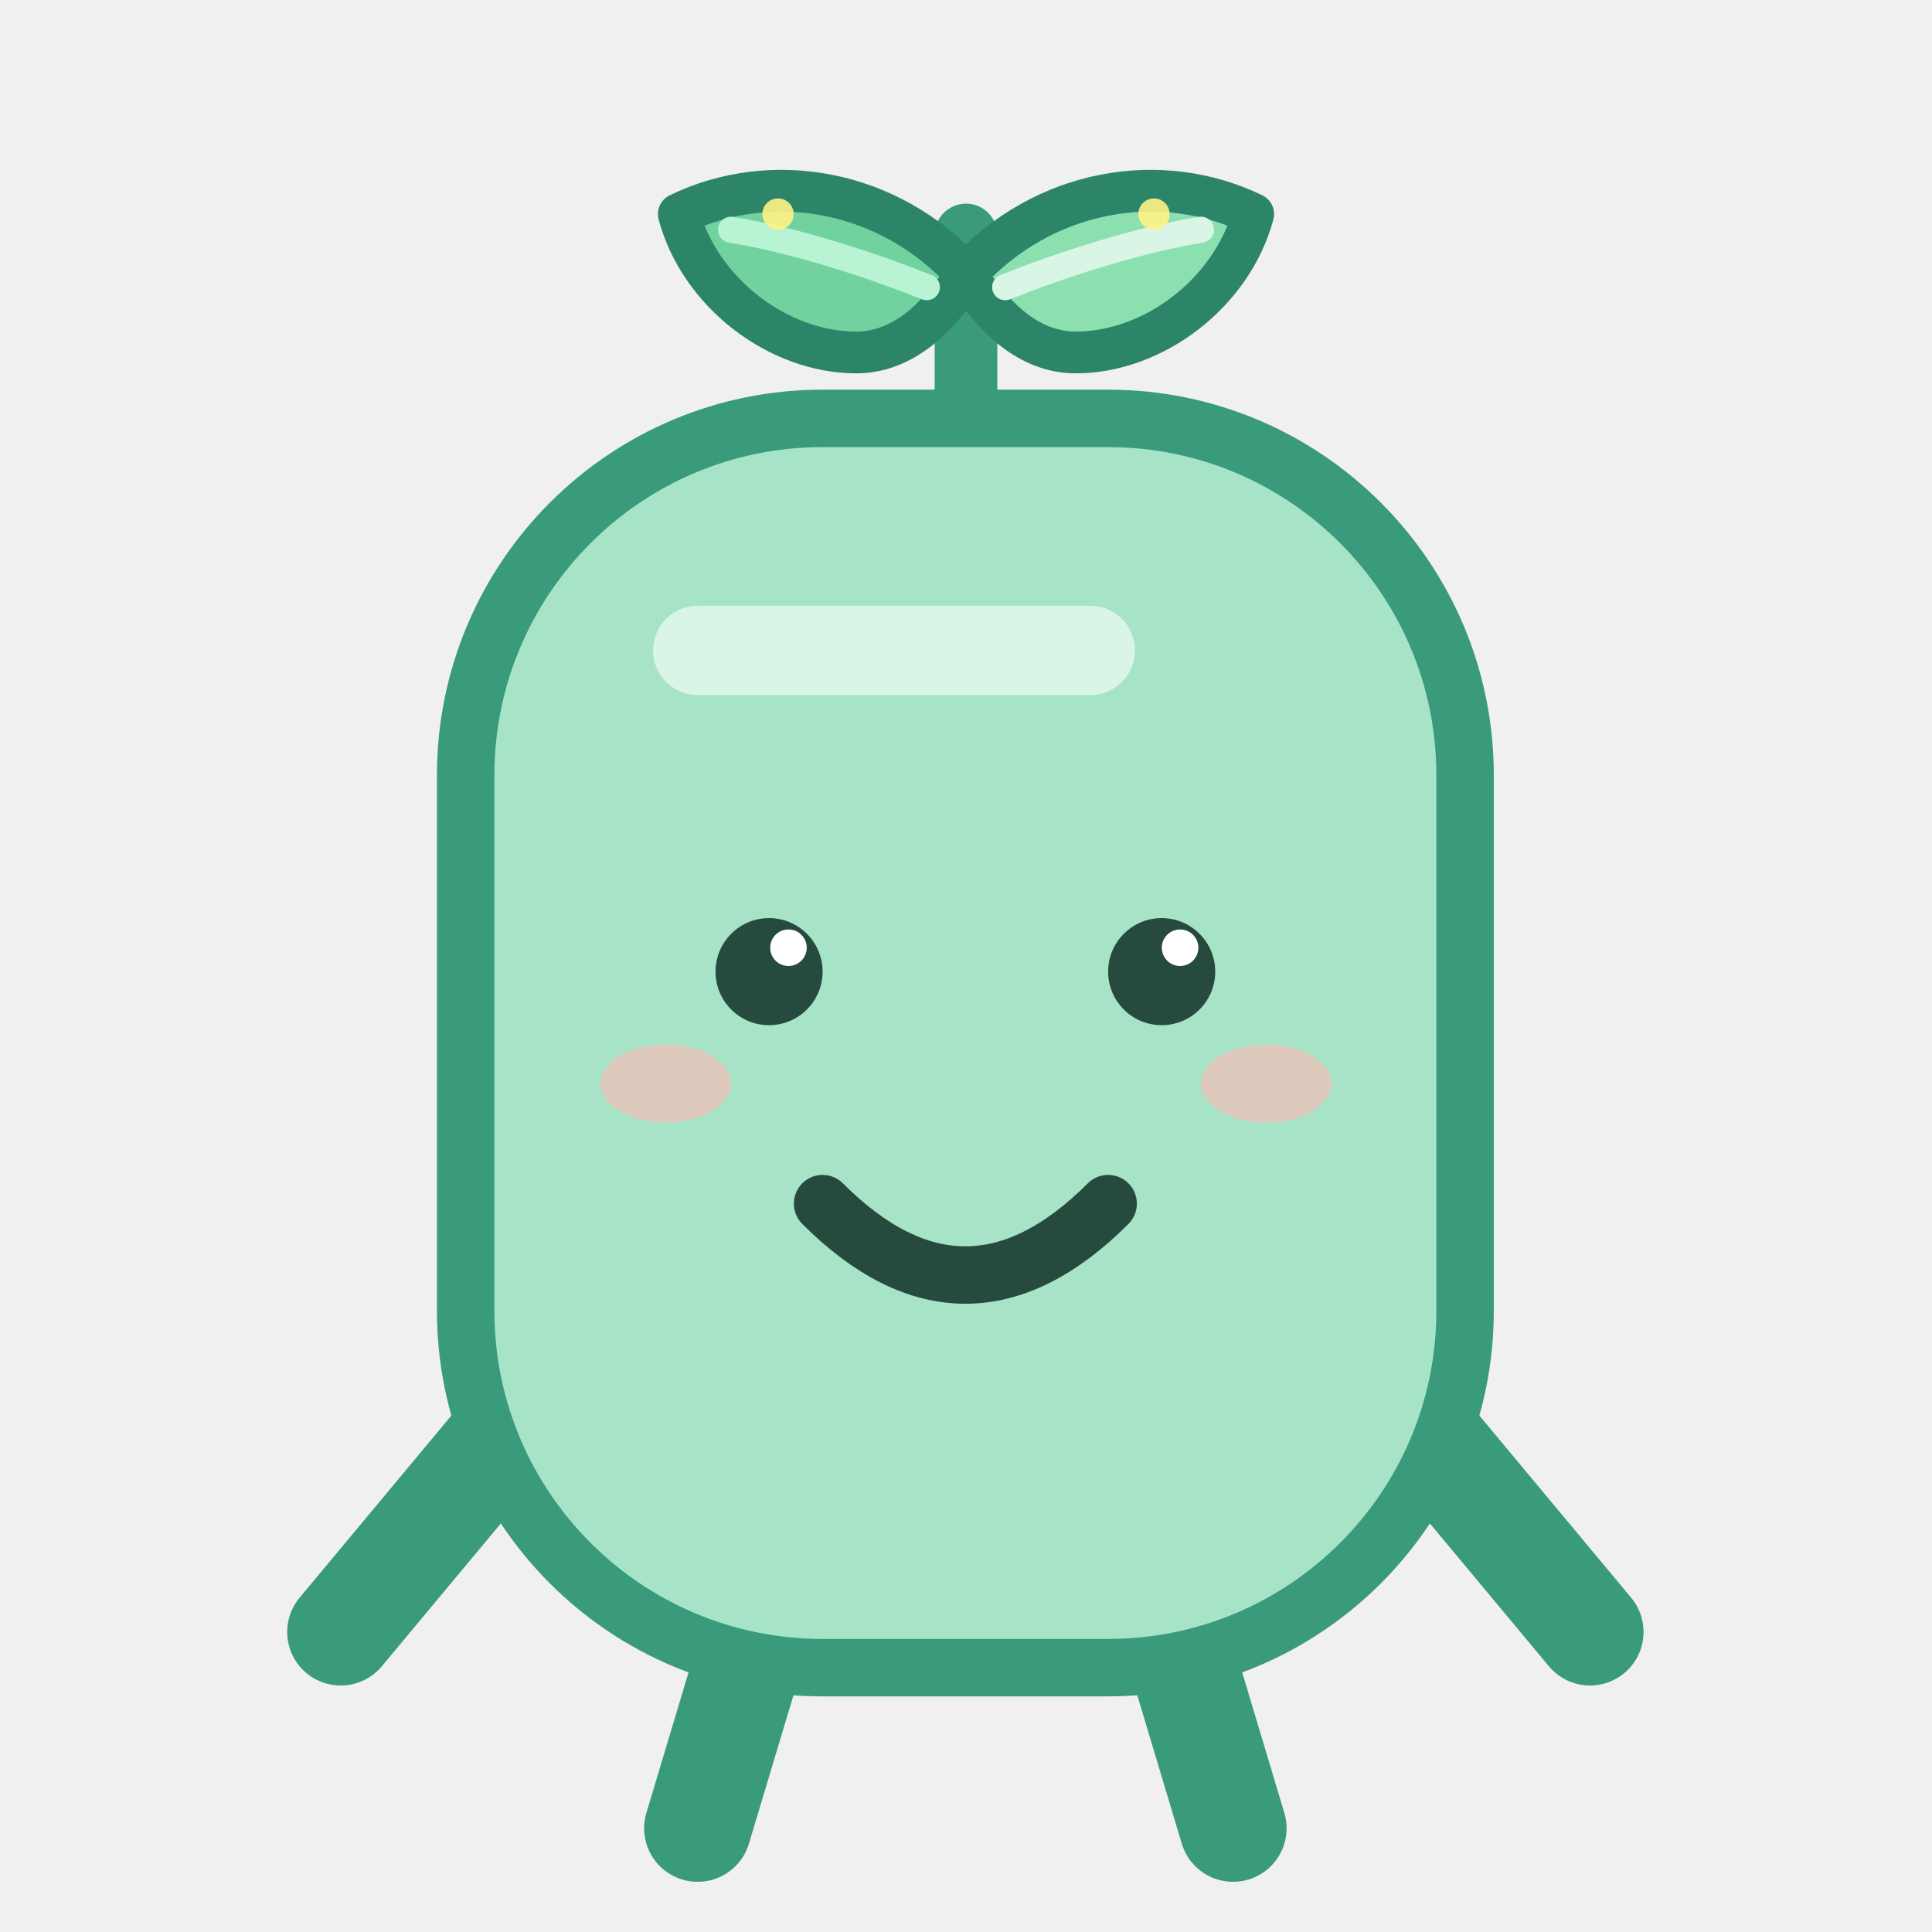
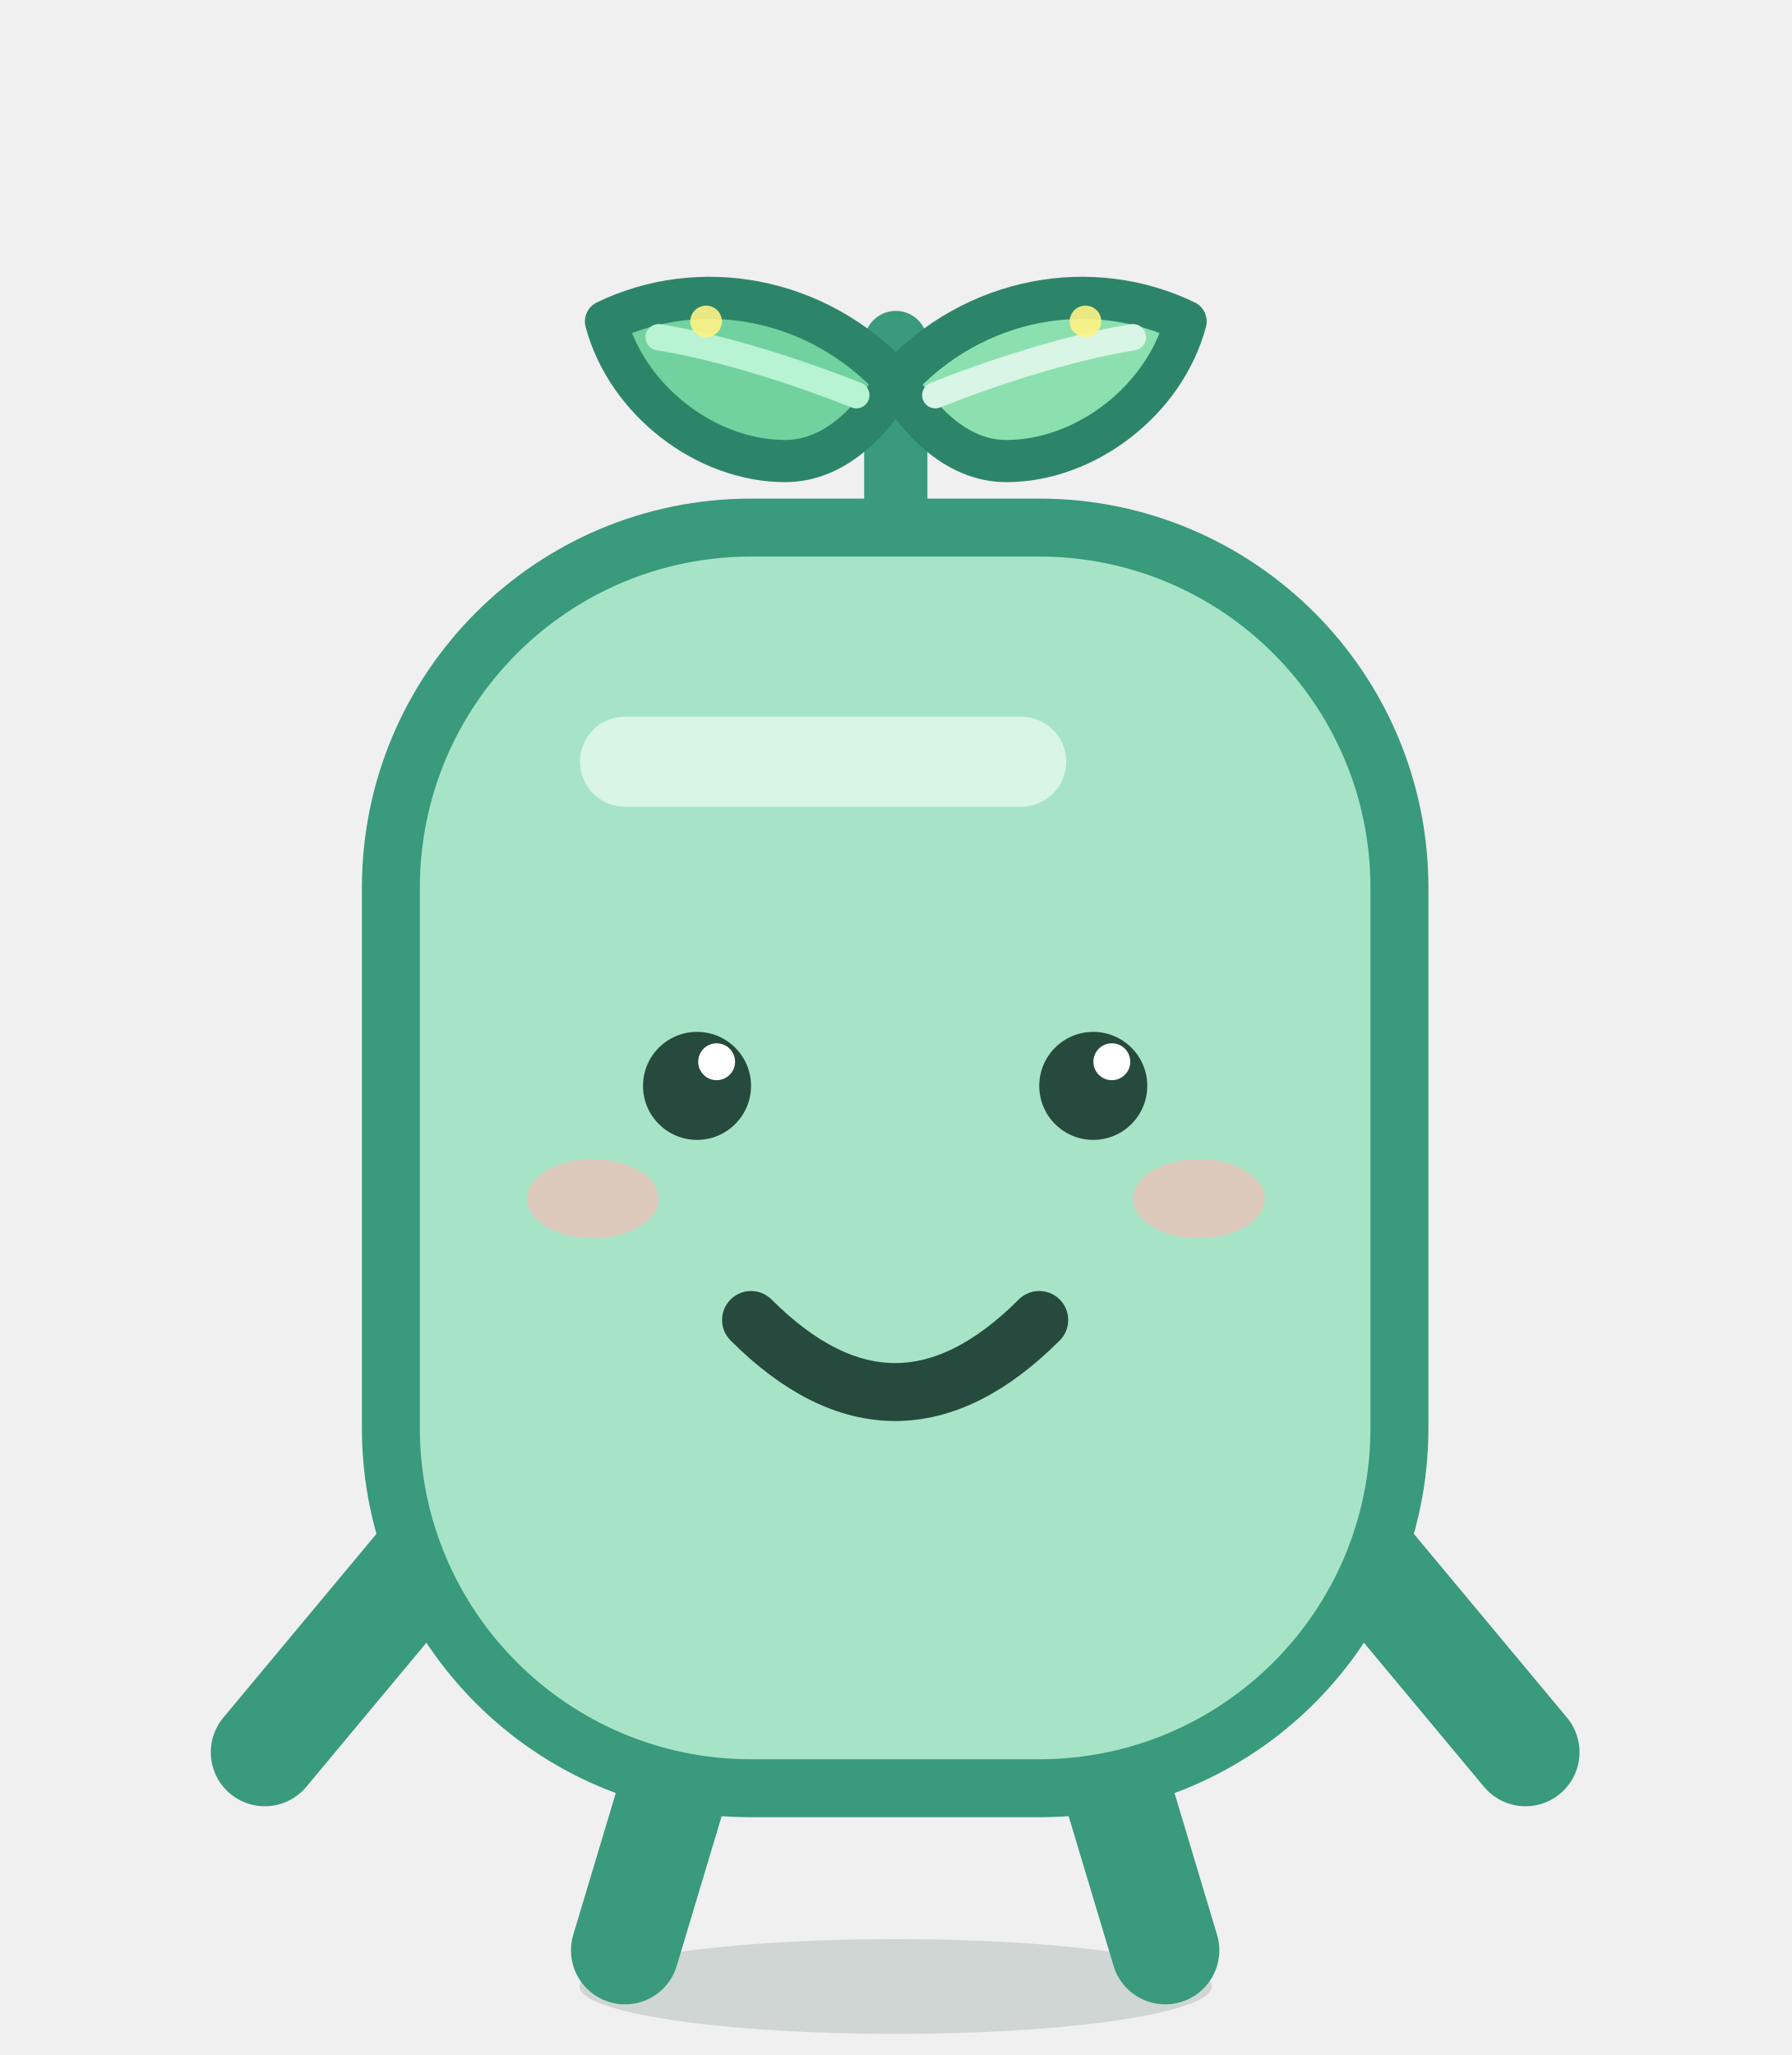
- <svg xmlns="http://www.w3.org/2000/svg" width="512" height="512" viewBox="0 0 64 74" fill="none">
-   <path d="M32 16.5V9" stroke="#399A7C" stroke-width="2.4" stroke-linecap="round" />
-   <path d="M32 10.5C29 7.2 24.5 6.5 21 8.2C21.8 11.2 24.8 13.5 27.8 13.5C29.8 13.5 31.2 11.8 32 10.5Z" fill="#72D29F" stroke="#2D8569" stroke-width="1.6" stroke-linejoin="round" />
-   <path d="M23 8.8C25.5 9.2 28.5 10.2 30.5 11" stroke="#B8F3D3" stroke-width="1" stroke-linecap="round" />
-   <circle cx="24.8" cy="8.2" r="0.6" fill="#FFF385" opacity="0.9" />
-   <path d="M32 10.5C35 7.2 39.5 6.5 43 8.2C42.2 11.2 39.2 13.5 36.2 13.5C34.2 13.5 32.8 11.8 32 10.5Z" fill="#8CE0B0" stroke="#2D8569" stroke-width="1.6" stroke-linejoin="round" />
-   <path d="M41 8.8C38.5 9.2 35.5 10.2 33.5 11" stroke="#D8F5E5" stroke-width="1" stroke-linecap="round" />
-   <circle cx="39.2" cy="8.2" r="0.6" fill="#FFF385" opacity="0.9" />
-   <path d="M14.886 54.305L8.051 62.508M49.065 54.305L55.901 62.508M23.773 63.192L21.722 70.027M40.179 63.192L42.229 70.027" stroke="#399A7C" stroke-width="4.101" stroke-linecap="round" />
-   <path d="M37.444 16.025H26.507C18.957 16.025 12.836 22.146 12.836 29.697V50.204C12.836 57.754 18.957 63.875 26.507 63.875H37.444C44.995 63.875 51.116 57.754 51.116 50.204V29.697C51.116 22.146 44.995 16.025 37.444 16.025Z" fill="#A7E4C7" stroke="#399A7C" stroke-width="2.2" />
-   <path d="M24.456 39.267C25.589 39.267 26.507 38.349 26.507 37.216C26.507 36.084 25.589 35.165 24.456 35.165C23.324 35.165 22.406 36.084 22.406 37.216C22.406 38.349 23.324 39.267 24.456 39.267Z" fill="#264A3D" />
-   <circle cx="25.2" cy="36.3" r="0.7" fill="#FFFFFF" />
-   <path d="M39.495 39.267C40.628 39.267 41.546 38.349 41.546 37.216C41.546 36.084 40.628 35.165 39.495 35.165C38.362 35.165 37.444 36.084 37.444 37.216C37.444 38.349 38.362 39.267 39.495 39.267Z" fill="#264A3D" />
-   <circle cx="40.2" cy="36.3" r="0.7" fill="#FFFFFF" />
-   <ellipse cx="20.5" cy="41.5" rx="2.5" ry="1.5" fill="#FFB7B2" opacity="0.6" />
-   <ellipse cx="43.5" cy="41.5" rx="2.5" ry="1.5" fill="#FFB7B2" opacity="0.6" />
-   <path d="M26.507 46.102C30.153 49.748 33.799 49.748 37.444 46.102" stroke="#264A3D" stroke-width="2.2" stroke-linecap="round" />
-   <path d="M21.722 24.912H36.761" stroke="#D8F5E5" stroke-width="3.418" stroke-linecap="round" />
+ <svg xmlns="http://www.w3.org/2000/svg" width="136" height="156" viewBox="-2 -4 68 78" fill="none">
+   <style>
+     /* Linh vật Memio tự chuyển động: 2 cú nhảy nghiêng trái/phải, rồi đứng vẫy tay, nhìn quanh, chớp mắt */
+     .hop { transform-origin: 32px 70px; animation: hop 4s ease-in-out infinite; }
+     .shadow { transform-origin: 32px 71.4px; animation: shadow 4s ease-in-out infinite; }
+     .sprout { transform-origin: 32px 16.5px; animation: sway 2s ease-in-out infinite; }
+     .leaf-l { transform-origin: 32px 10.5px; animation: flap-l 1s ease-in-out infinite; }
+     .leaf-r { transform-origin: 32px 10.5px; animation: flap-r 1s ease-in-out infinite; }
+     .arm-l { transform-origin: 14.9px 54.3px; animation: arm-l 4s ease-in-out infinite; }
+     .arm-r { transform-origin: 49.1px 54.3px; animation: arm-r 4s ease-in-out infinite; }
+     .eyes { animation: look 4s ease-in-out infinite; }
+     .eye { transform-box: fill-box; transform-origin: center; animation: blink 4s infinite; }
+     .mouth { transform-box: fill-box; transform-origin: 50% 0; animation: grin 4s ease-in-out infinite; }
+     .blush { animation: blush 4s ease-in-out infinite; }
+ 
+     @keyframes hop {
+       0%, 44%, 100% { transform: translateY(0) rotate(0) scale(1, 1); }
+       5% { transform: translateY(0) rotate(0) scale(1.07, .92); }
+       13% { transform: translateY(-5px) rotate(-5deg) scale(.95, 1.06); }
+       18% { transform: translateY(-5.5px) rotate(-5deg) scale(1, 1); }
+       24% { transform: translateY(0) rotate(0) scale(1.06, .93); }
+       29% { transform: translateY(0) rotate(0) scale(.98, 1.02); }
+       30% { transform: translateY(-4px) rotate(5deg) scale(.96, 1.05); }
+       35% { transform: translateY(-4.5px) rotate(5deg) scale(1, 1); }
+       40% { transform: translateY(0) rotate(0) scale(1.05, .95); }
+       60% { transform: translateY(0) rotate(-3deg) scale(1, 1); }
+       75% { transform: translateY(0) rotate(2deg) scale(1, 1); }
+       88% { transform: translateY(0) rotate(0) scale(1.02, .98); }
+     }
+     @keyframes shadow {
+       0%, 44%, 100% { transform: scale(1); opacity: .16; }
+       15%, 33% { transform: scale(.7); opacity: .08; }
+       24%, 40% { transform: scale(1.1); opacity: .18; }
+     }
+     @keyframes sway {
+       0%, 100% { transform: rotate(-8deg); }
+       50% { transform: rotate(8deg); }
+     }
+     @keyframes flap-l {
+       0%, 100% { transform: rotate(0); }
+       50% { transform: rotate(-12deg); }
+     }
+     @keyframes flap-r {
+       0%, 100% { transform: rotate(0); }
+       50% { transform: rotate(12deg); }
+     }
+     @keyframes arm-l {
+       0%, 44%, 100% { transform: rotate(0); }
+       15%, 33% { transform: rotate(45deg); }
+       24%, 40% { transform: rotate(10deg); }
+     }
+     @keyframes arm-r {
+       0%, 44%, 100% { transform: rotate(0); }
+       15%, 33% { transform: rotate(-45deg); }
+       24%, 40% { transform: rotate(-10deg); }
+       52% { transform: rotate(-125deg); }
+       58%, 70% { transform: rotate(-100deg); }
+       64%, 76% { transform: rotate(-140deg); }
+       84% { transform: rotate(-110deg); }
+       94% { transform: rotate(0); }
+     }
+     @keyframes look {
+       0%, 48%, 92%, 100% { transform: translate(0, 0); }
+       54%, 80% { transform: translate(1.4px, -.4px); }
+       84%, 88% { transform: translate(-1.2px, 0); }
+     }
+     @keyframes blink {
+       0%, 45%, 49%, 95%, 99%, 100% { transform: scaleY(1); }
+       47%, 97% { transform: scaleY(.1); }
+     }
+     @keyframes grin {
+       0%, 44%, 100% { transform: scale(1, 1); }
+       15%, 33% { transform: scale(1.1, 1.6); }
+       60%, 80% { transform: scale(1.05, 1.3); }
+     }
+     @keyframes blush {
+       0%, 44%, 100% { opacity: .55; }
+       15%, 33%, 70% { opacity: .9; }
+     }
+     @media (prefers-reduced-motion: reduce) {
+       * { animation: none !important; }
+     }
+   </style>
+   <ellipse class="shadow" cx="32" cy="71.4" rx="12" ry="1.8" fill="#264A3D" opacity=".16" />
+   <g class="hop">
+     <g class="sprout">
+       <path d="M32 16.5V9" stroke="#399A7C" stroke-width="2.4" stroke-linecap="round" />
+       <g class="leaf-l">
+         <path d="M32 10.5C29 7.2 24.5 6.5 21 8.2C21.8 11.2 24.8 13.5 27.8 13.5C29.8 13.5 31.2 11.8 32 10.5Z" fill="#72D29F" stroke="#2D8569" stroke-width="1.6" stroke-linejoin="round" />
+         <path d="M23 8.8C25.5 9.2 28.5 10.2 30.5 11" stroke="#B8F3D3" stroke-width="1" stroke-linecap="round" />
+         <circle cx="24.8" cy="8.2" r="0.6" fill="#FFF385" opacity="0.9" />
+       </g>
+       <g class="leaf-r">
+         <path d="M32 10.5C35 7.2 39.5 6.5 43 8.2C42.2 11.2 39.2 13.5 36.2 13.5C34.2 13.5 32.8 11.8 32 10.5Z" fill="#8CE0B0" stroke="#2D8569" stroke-width="1.6" stroke-linejoin="round" />
+         <path d="M41 8.8C38.5 9.2 35.5 10.2 33.5 11" stroke="#D8F5E5" stroke-width="1" stroke-linecap="round" />
+         <circle cx="39.2" cy="8.2" r="0.6" fill="#FFF385" opacity="0.9" />
+       </g>
+     </g>
+     <path d="M23.773 63.192L21.722 70.027M40.179 63.192L42.229 70.027" stroke="#399A7C" stroke-width="4.101" stroke-linecap="round" />
+     <path class="arm-l" d="M14.886 54.305L8.051 62.508" stroke="#399A7C" stroke-width="4.101" stroke-linecap="round" />
+     <path class="arm-r" d="M49.065 54.305L55.901 62.508" stroke="#399A7C" stroke-width="4.101" stroke-linecap="round" />
+     <path d="M37.444 16.025H26.507C18.957 16.025 12.836 22.146 12.836 29.697V50.204C12.836 57.754 18.957 63.875 26.507 63.875H37.444C44.995 63.875 51.116 57.754 51.116 50.204V29.697C51.116 22.146 44.995 16.025 37.444 16.025Z" fill="#A7E4C7" stroke="#399A7C" stroke-width="2.2" />
+     <path d="M21.722 24.912H36.761" stroke="#D8F5E5" stroke-width="3.418" stroke-linecap="round" />
+     <g class="eyes">
+       <g class="eye">
+         <circle cx="24.456" cy="37.216" r="2.05" fill="#264A3D" />
+         <circle cx="25.2" cy="36.3" r="0.7" fill="#FFFFFF" />
+       </g>
+       <g class="eye">
+         <circle cx="39.495" cy="37.216" r="2.05" fill="#264A3D" />
+         <circle cx="40.2" cy="36.3" r="0.7" fill="#FFFFFF" />
+       </g>
+     </g>
+     <ellipse class="blush" cx="20.5" cy="41.5" rx="2.5" ry="1.5" fill="#FFB7B2" opacity="0.6" />
+     <ellipse class="blush" cx="43.5" cy="41.5" rx="2.5" ry="1.5" fill="#FFB7B2" opacity="0.6" />
+     <path class="mouth" d="M26.507 46.102C30.153 49.748 33.799 49.748 37.444 46.102" stroke="#264A3D" stroke-width="2.2" stroke-linecap="round" />
+   </g>
</svg>
